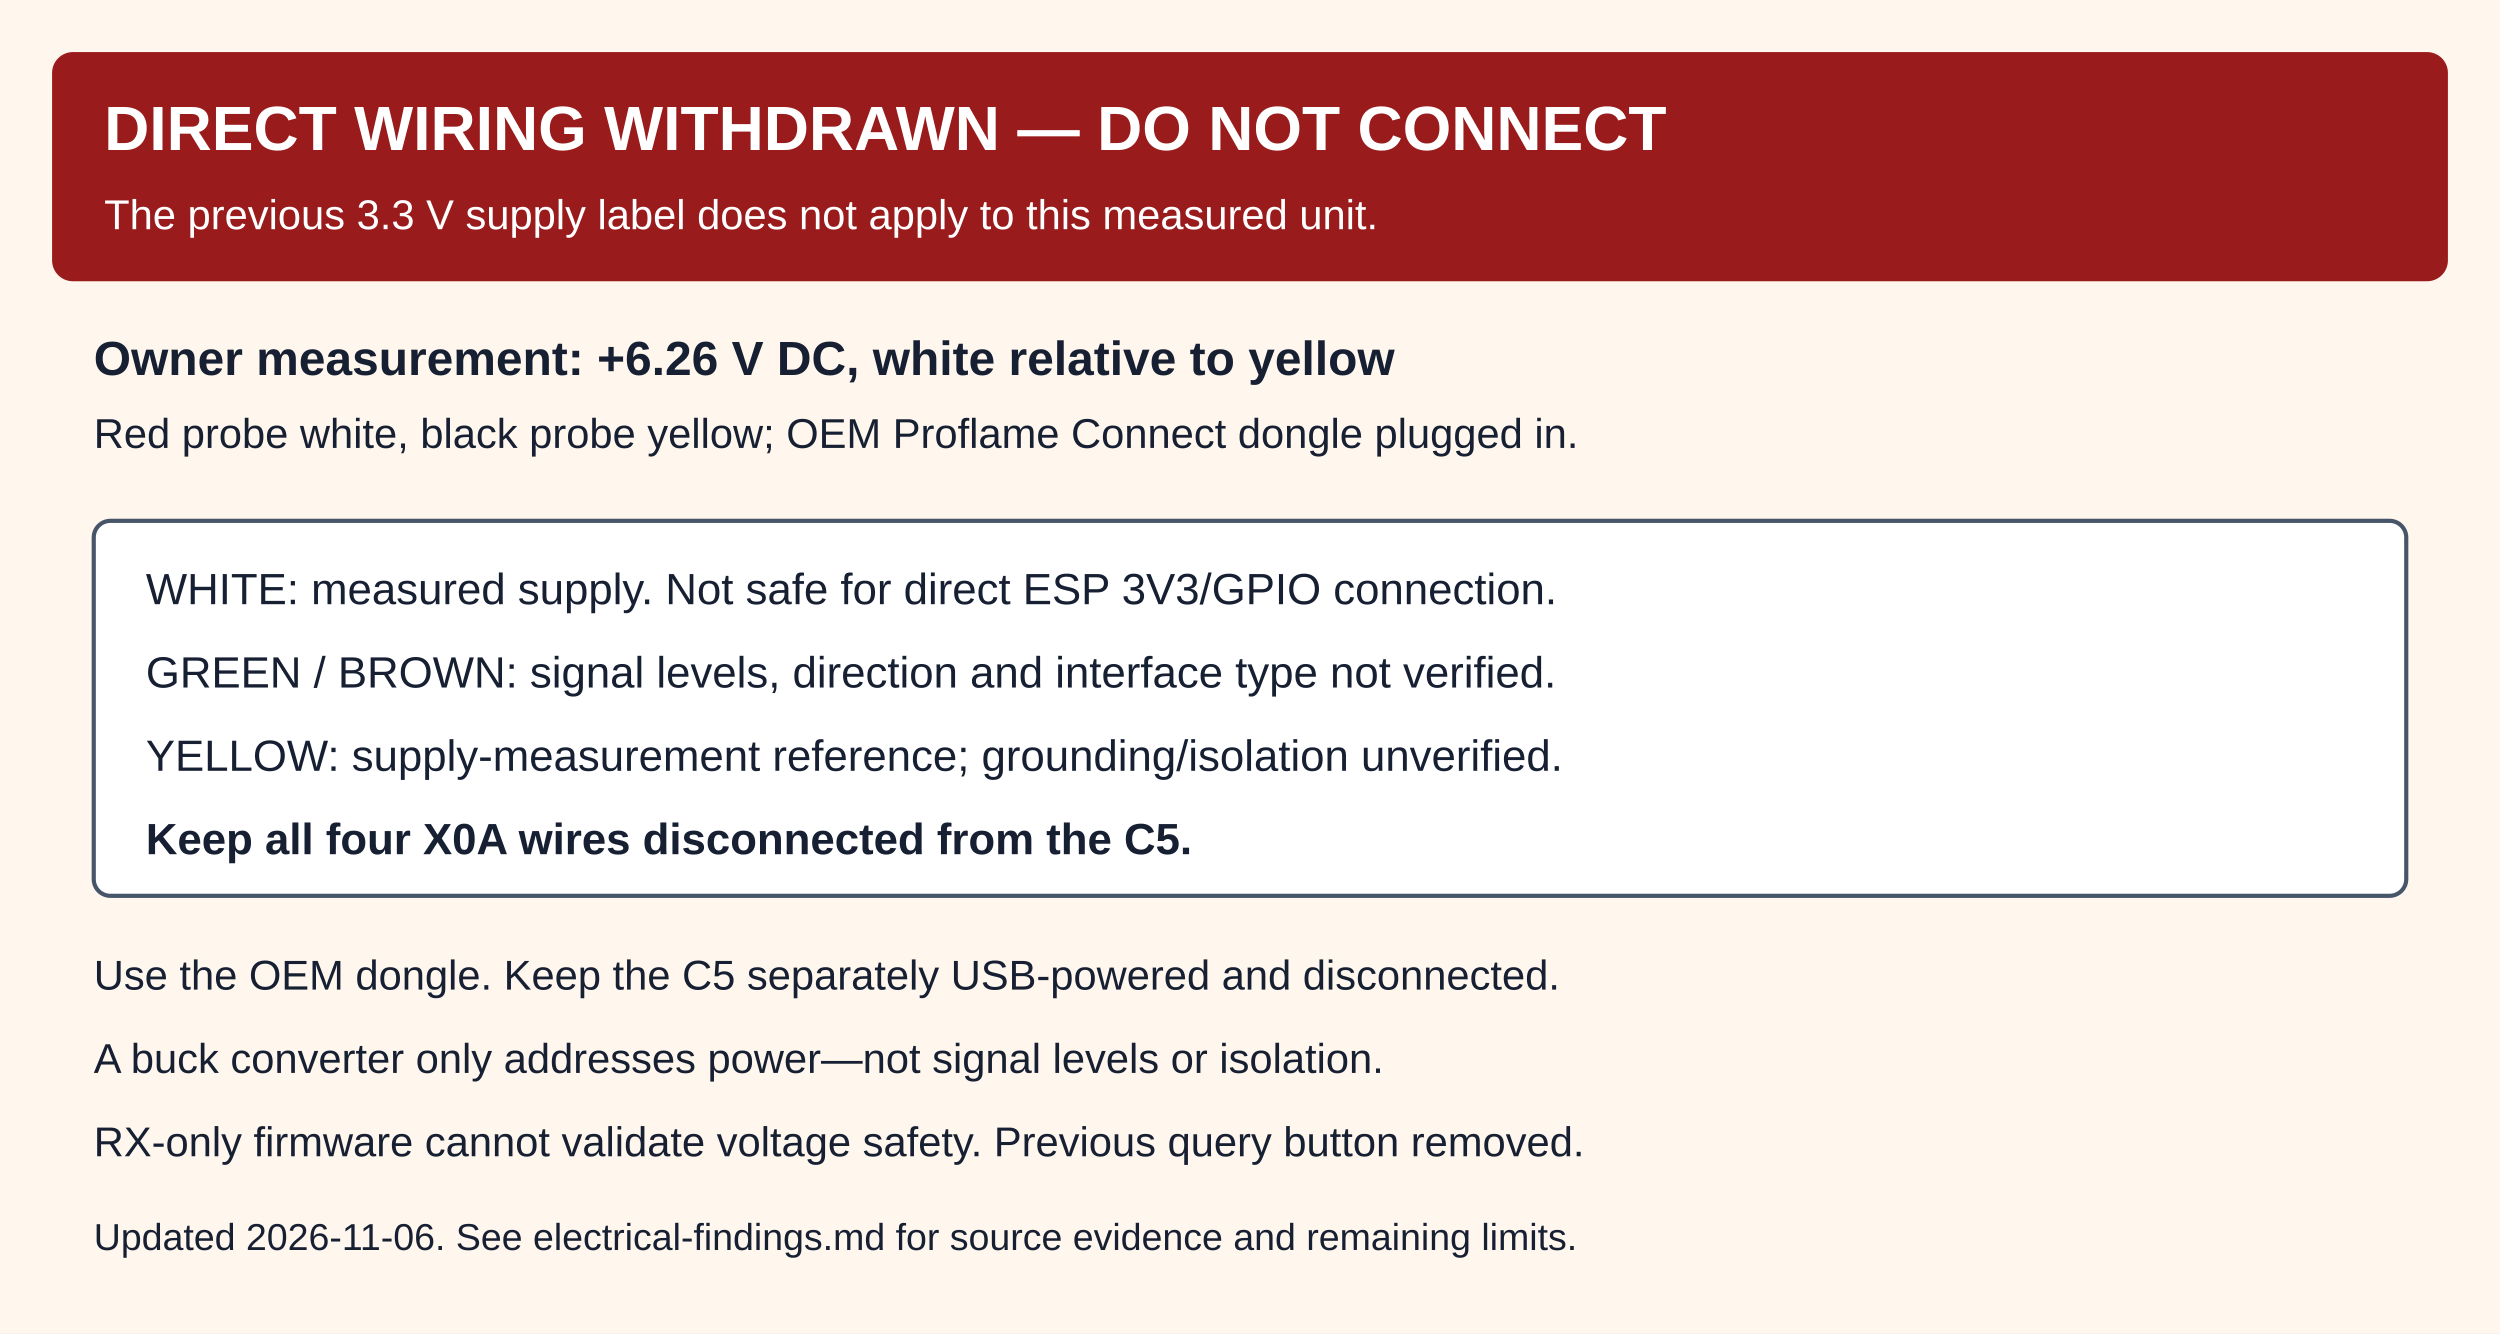
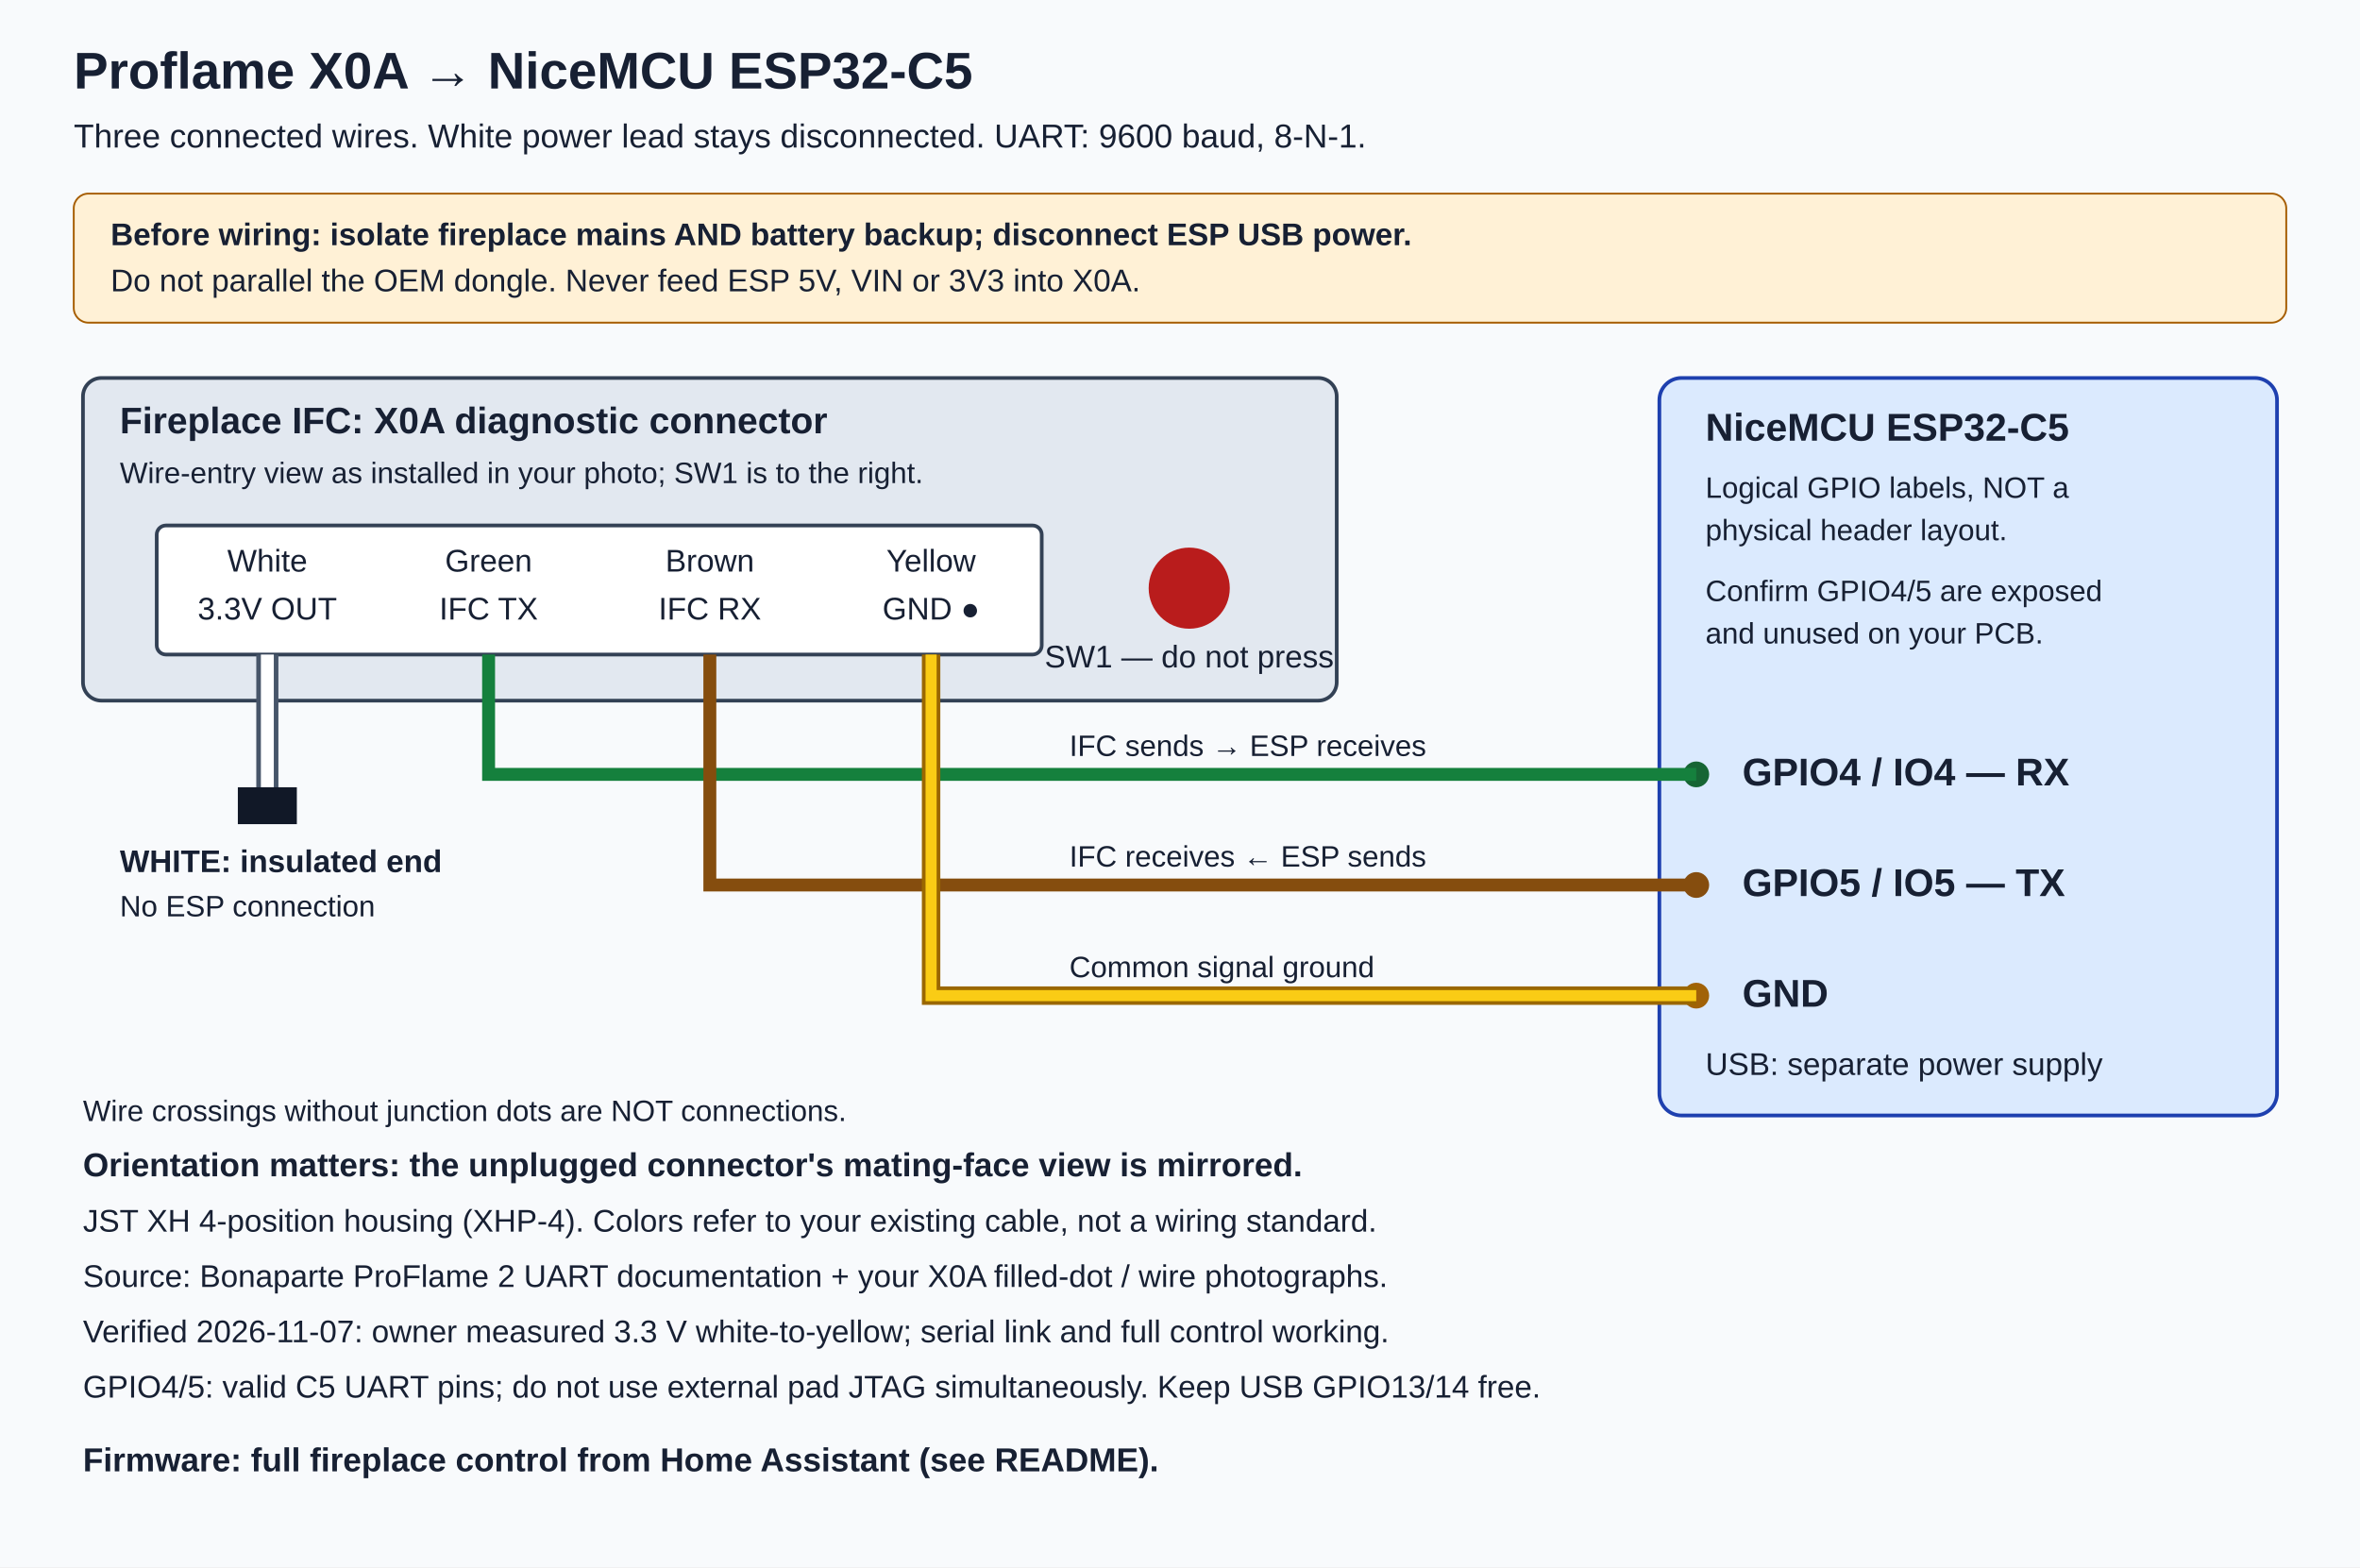
- <svg xmlns="http://www.w3.org/2000/svg" width="1200" height="640" viewBox="0 0 1200 640" role="img" aria-labelledby="title desc">
-   <rect width="1200" height="640" fill="#fff7ed" />
+ <svg xmlns="http://www.w3.org/2000/svg" width="1280" height="850" viewBox="0 0 1280 850" role="img" aria-labelledby="title desc">
+   <rect width="1280" height="850" fill="#f8fafc" />
  <g font-family="Arial, sans-serif" fill="#172033">
-     <rect x="25" y="25" width="1150" height="110" rx="10" fill="#991b1b" />
-     <text x="50" y="72" font-size="30" font-weight="bold" fill="white">DIRECT WIRING WITHDRAWN — DO NOT CONNECT</text>
-     <text x="50" y="110" font-size="20" fill="white">The previous 3.3 V supply label does not apply to this measured unit.</text>
-     <text x="45" y="180" font-size="23" font-weight="bold">Owner measurement: +6.26 V DC, white relative to yellow</text>
-     <text x="45" y="215" font-size="20">Red probe white, black probe yellow; OEM Proflame Connect dongle plugged in.</text>
-     <rect x="45" y="250" width="1110" height="180" rx="8" fill="white" stroke="#475569" stroke-width="2" />
-     <text x="70" y="290" font-size="21">WHITE: measured supply. Not safe for direct ESP 3V3/GPIO connection.</text>
-     <text x="70" y="330" font-size="21">GREEN / BROWN: signal levels, direction and interface type not verified.</text>
-     <text x="70" y="370" font-size="21">YELLOW: supply-measurement reference; grounding/isolation unverified.</text>
-     <text x="70" y="410" font-size="21" font-weight="bold">Keep all four X0A wires disconnected from the C5.</text>
-     <text x="45" y="475" font-size="20">Use the OEM dongle. Keep the C5 separately USB-powered and disconnected.</text>
-     <text x="45" y="515" font-size="20">A buck converter only addresses power—not signal levels or isolation.</text>
-     <text x="45" y="555" font-size="20">RX-only firmware cannot validate voltage safety. Previous query button removed.</text>
-     <text x="45" y="600" font-size="18">Updated 2026-11-06. See electrical-findings.md for source evidence and remaining limits.</text>
+     <text x="40" y="48" font-size="28" font-weight="bold">Proflame X0A → NiceMCU ESP32-C5</text>
+     <text x="40" y="80" font-size="18">Three connected wires. White power lead stays disconnected. UART: 9600 baud, 8-N-1.</text>
+     <rect x="40" y="105" width="1200" height="70" rx="8" fill="#fff1d6" stroke="#a65d00" />
+     <text x="60" y="133" font-size="17" font-weight="bold">Before wiring: isolate fireplace mains AND battery backup; disconnect ESP USB power.</text>
+     <text x="60" y="158" font-size="17">Do not parallel the OEM dongle. Never feed ESP 5V, VIN or 3V3 into X0A.</text>
+     <rect x="45" y="205" width="680" height="175" rx="10" fill="#e2e8f0" stroke="#334155" stroke-width="2" />
+     <text x="65" y="235" font-size="20" font-weight="bold">Fireplace IFC: X0A diagnostic connector</text>
+     <text x="65" y="262" font-size="16">Wire-entry view as installed in your photo; SW1 is to the right.</text>
+     <rect x="85" y="285" width="480" height="70" rx="5" fill="#ffffff" stroke="#334155" stroke-width="2" />
+     <g font-size="17" text-anchor="middle">
+       <text x="145" y="310">White</text>
+       <text x="145" y="336">3.3V OUT</text>
+       <text x="265" y="310">Green</text>
+       <text x="265" y="336">IFC TX</text>
+       <text x="385" y="310">Brown</text>
+       <text x="385" y="336">IFC RX</text>
+       <text x="505" y="310">Yellow</text>
+       <text x="505" y="336">GND ●</text>
+     </g>
+     <circle cx="645" cy="319" r="22" fill="#b91c1c" />
+     <text x="645" y="362" text-anchor="middle" font-size="17">SW1 — do not press</text>
+     <rect x="900" y="205" width="335" height="400" rx="12" fill="#dbeafe" stroke="#1e40af" stroke-width="2" />
+     <text x="925" y="239" font-size="21" font-weight="bold">NiceMCU ESP32-C5</text>
+     <text x="925" y="270" font-size="16">Logical GPIO labels, NOT a</text>
+     <text x="925" y="293" font-size="16">physical header layout.</text>
+     <text x="925" y="326" font-size="16">Confirm GPIO4/5 are exposed</text>
+     <text x="925" y="349" font-size="16">and unused on your PCB.</text>
+     <circle cx="920" cy="420" r="7" fill="#166534" />
+     <text x="945" y="426" font-size="21" font-weight="bold">GPIO4 / IO4 — RX</text>
+     <circle cx="920" cy="480" r="7" fill="#854d0e" />
+     <text x="945" y="486" font-size="21" font-weight="bold">GPIO5 / IO5 — TX</text>
+     <circle cx="920" cy="540" r="7" fill="#a16207" />
+     <text x="945" y="546" font-size="21" font-weight="bold">GND</text>
+     <text x="925" y="583" font-size="17">USB: separate power supply</text>
+     <path d="M145 355 V430" fill="none" stroke="#475569" stroke-width="12" />
+     <path d="M145 355 V430" fill="none" stroke="#ffffff" stroke-width="7" />
+     <rect x="129" y="427" width="32" height="20" fill="#111827" />
+     <text x="65" y="473" font-size="17" font-weight="bold">WHITE: insulated end</text>
+     <text x="65" y="497" font-size="16">No ESP connection</text>
+     <path d="M265 355 V420 H920" fill="none" stroke="#15803d" stroke-width="7" />
+     <path d="M385 355 V480 H920" fill="none" stroke="#854d0e" stroke-width="7" />
+     <path d="M505 355 V540 H920" fill="none" stroke="#9a6700" stroke-width="10" />
+     <path d="M505 355 V540 H920" fill="none" stroke="#facc15" stroke-width="6" />
+     <text x="580" y="410" font-size="16">IFC sends → ESP receives</text>
+     <text x="580" y="470" font-size="16">IFC receives ← ESP sends</text>
+     <text x="580" y="530" font-size="16">Common signal ground</text>
+     <text x="45" y="608" font-size="16">Wire crossings without junction dots are NOT connections.</text>
+     <text x="45" y="638" font-size="18" font-weight="bold">Orientation matters: the unplugged connector's mating-face view is mirrored.</text>
+     <text x="45" y="668" font-size="17">JST XH 4-position housing (XHP-4). Colors refer to your existing cable, not a wiring standard.</text>
+     <text x="45" y="698" font-size="17">Source: Bonaparte ProFlame 2 UART documentation + your X0A filled-dot / wire photographs.</text>
+     <text x="45" y="728" font-size="17">Verified 2026-11-07: owner measured 3.3 V white-to-yellow; serial link and full control working.</text>
+     <text x="45" y="758" font-size="17">GPIO4/5: valid C5 UART pins; do not use external pad JTAG simultaneously. Keep USB GPIO13/14 free.</text>
+     <text x="45" y="798" font-size="18" font-weight="bold">Firmware: full fireplace control from Home Assistant (see README).</text>
  </g>
</svg>
